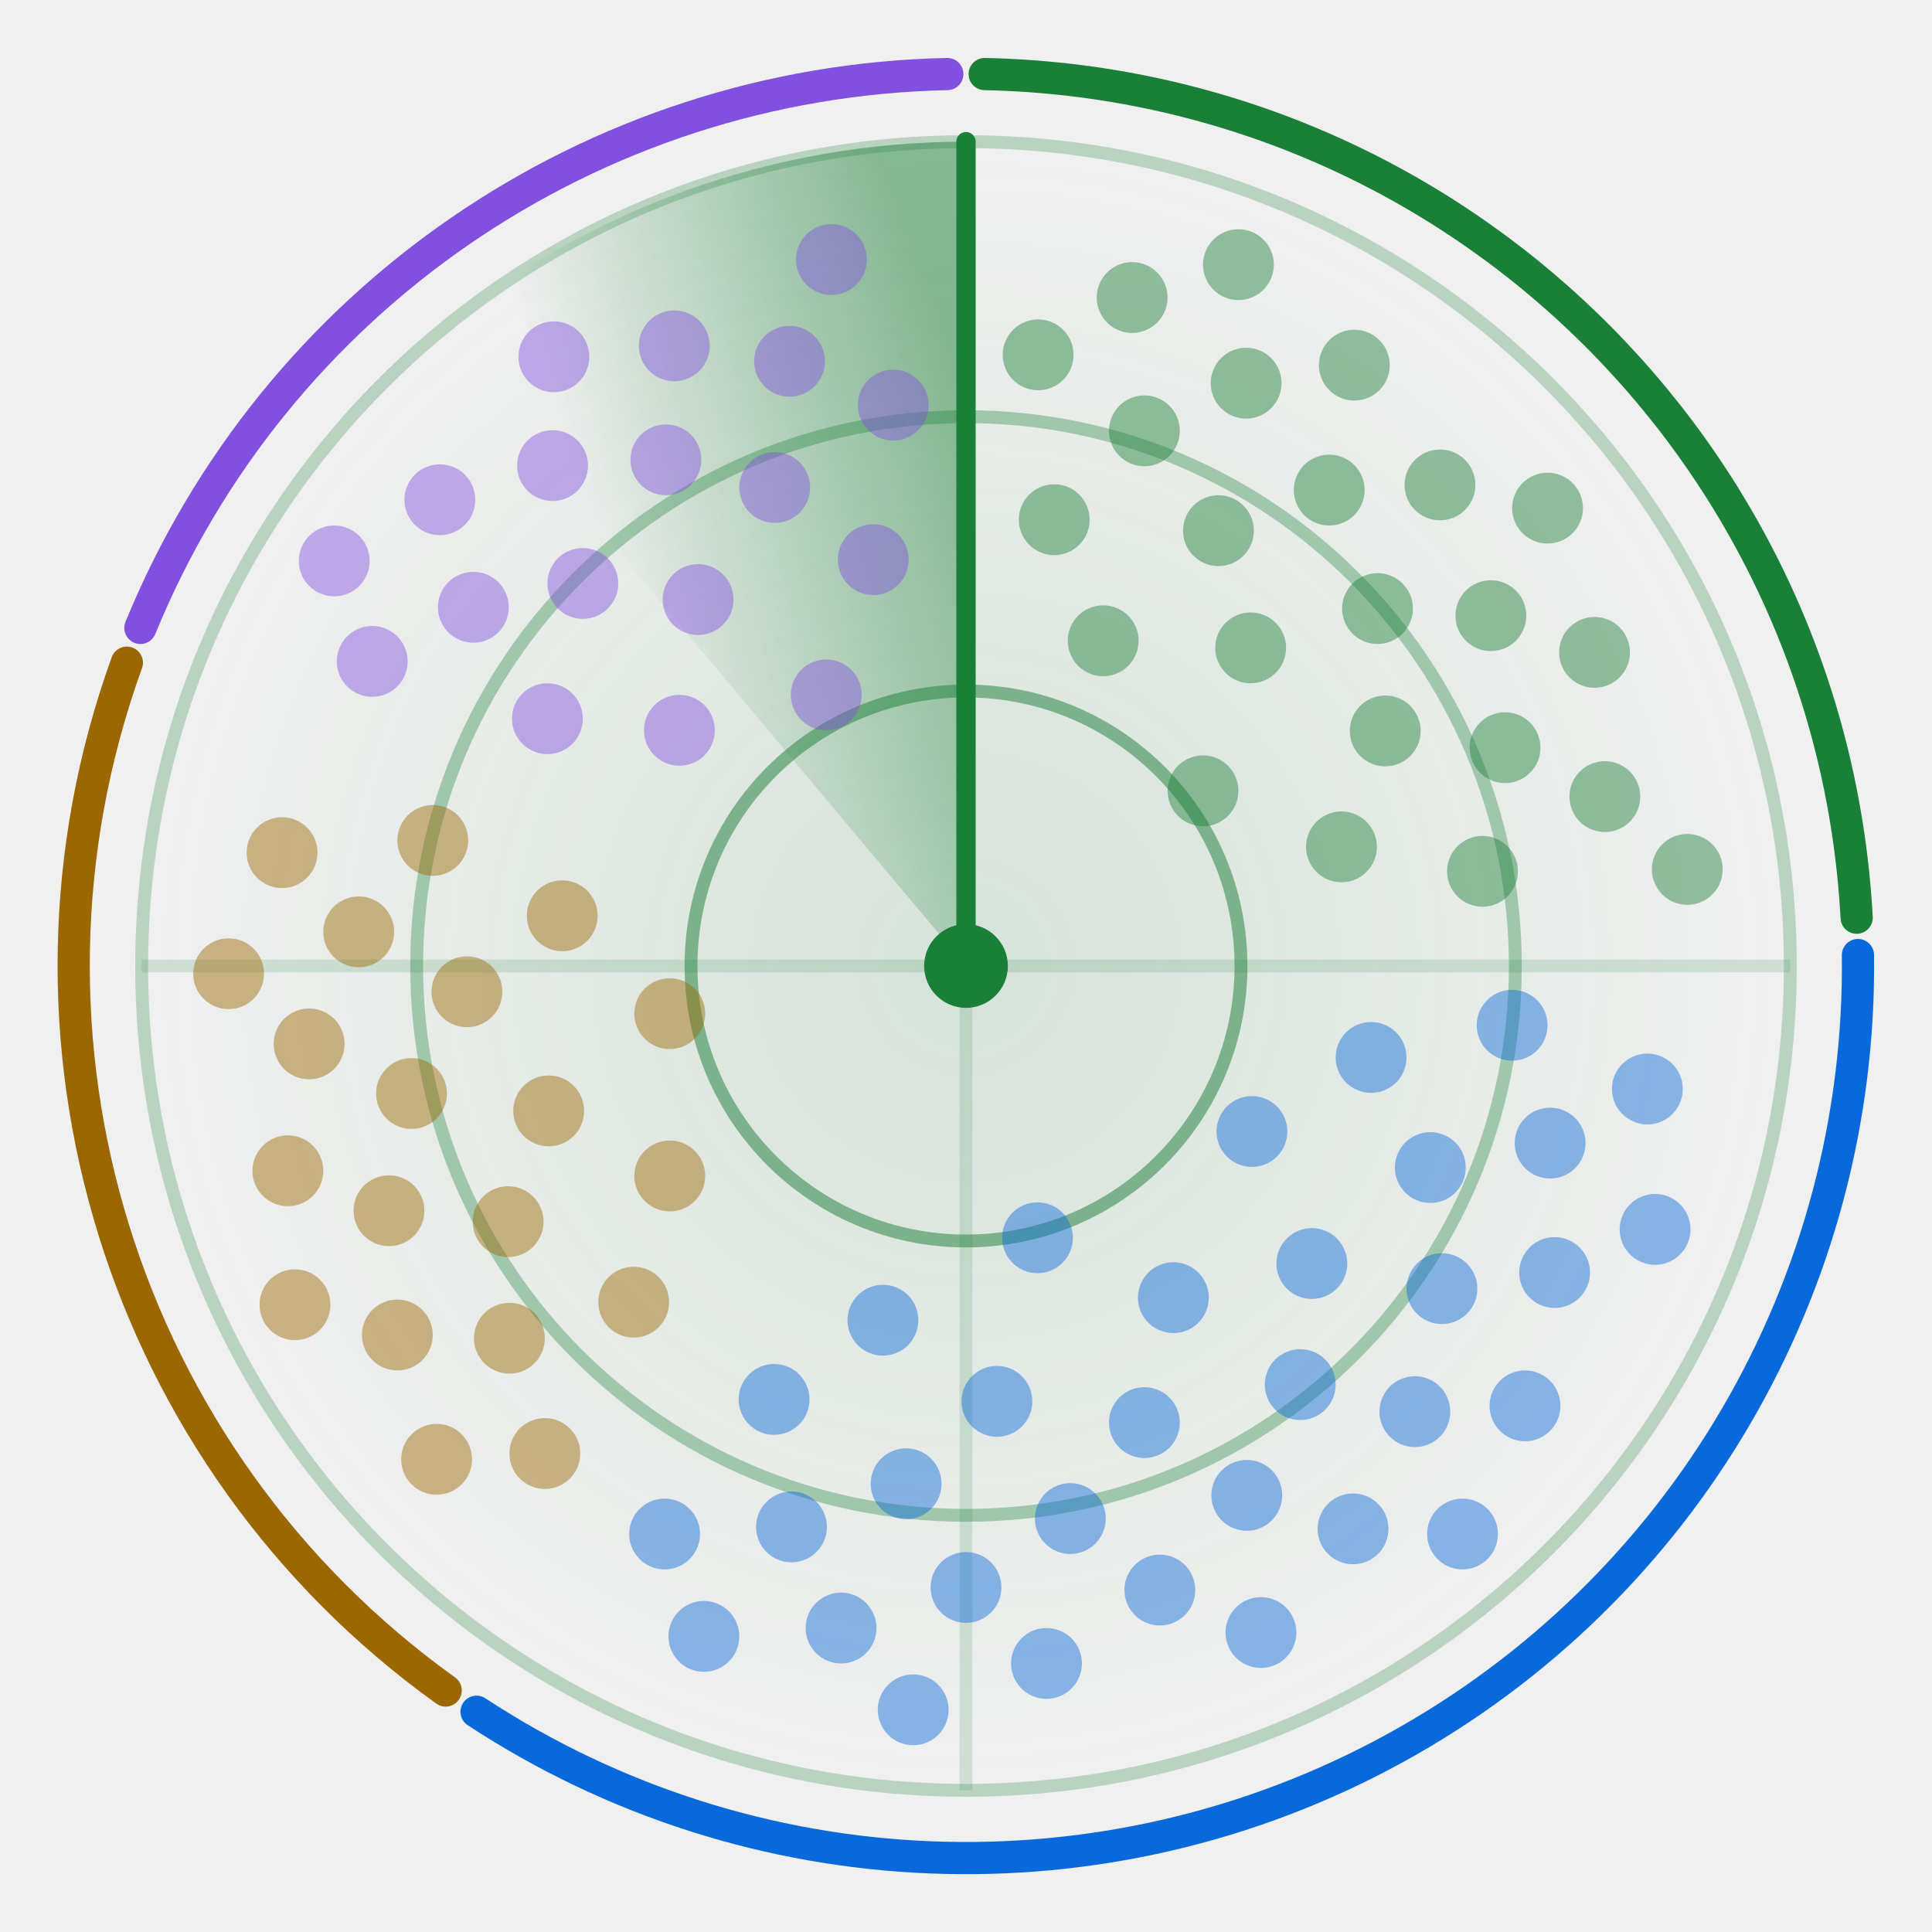
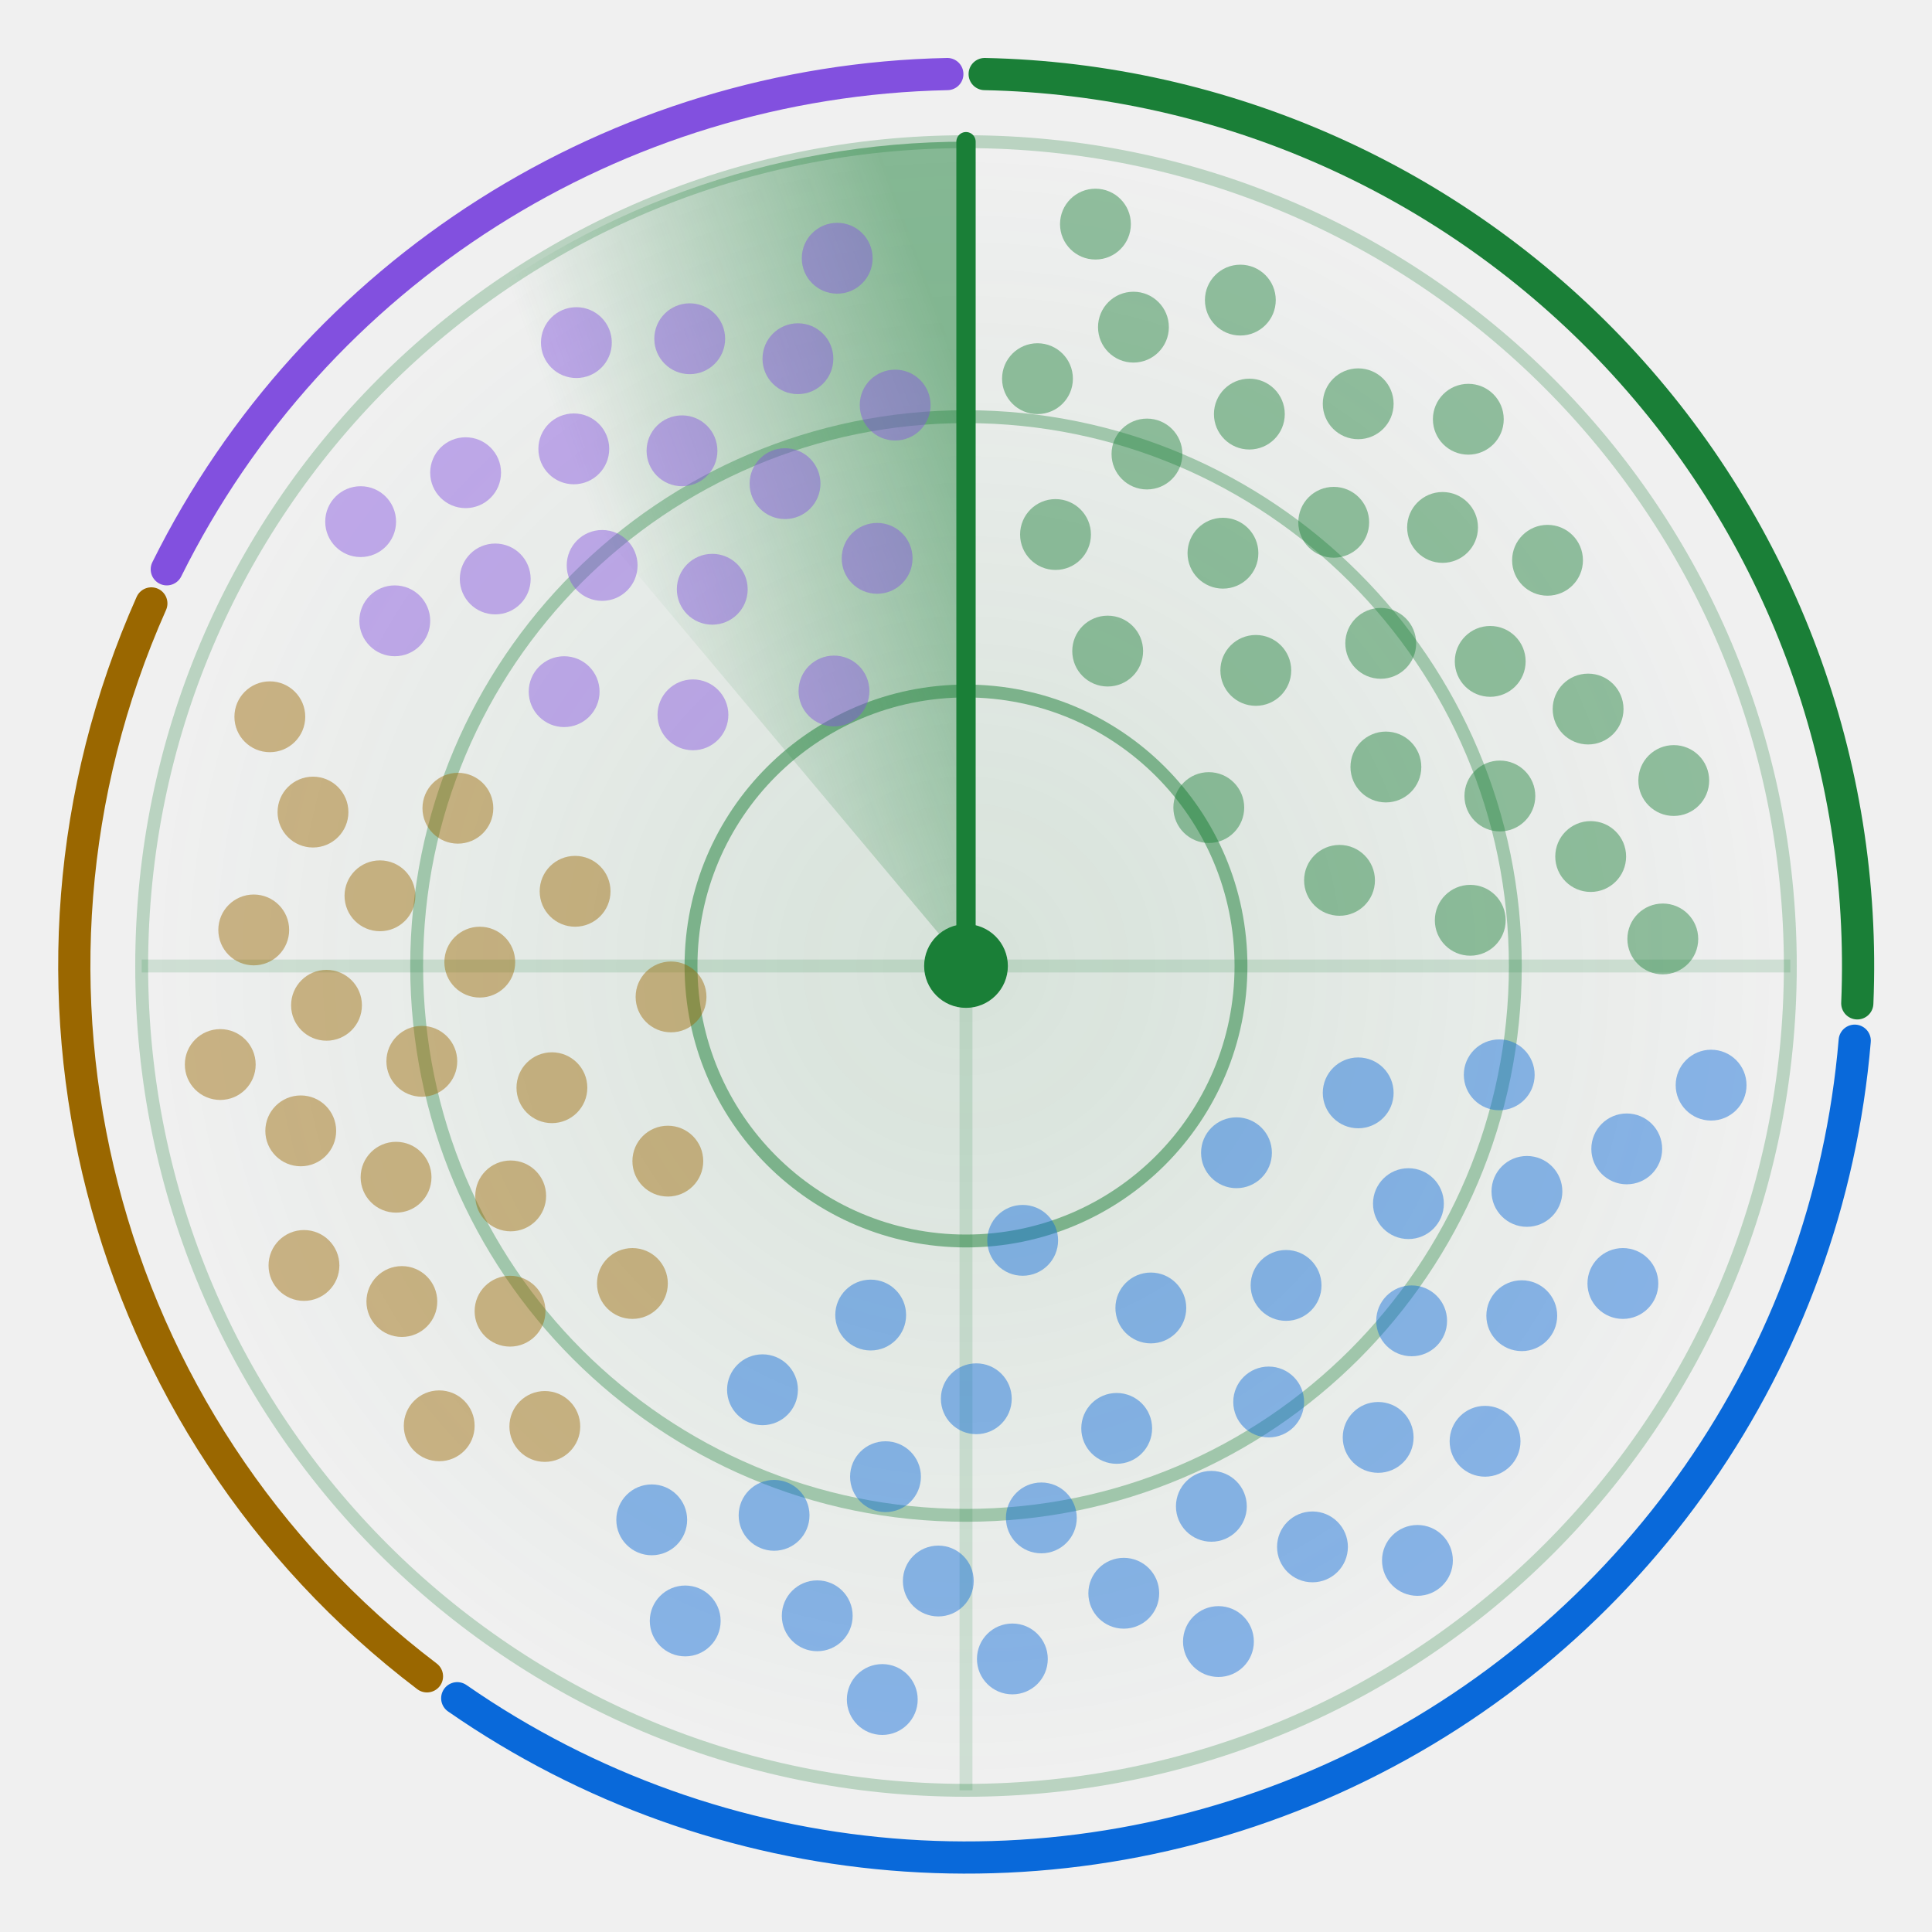
<svg xmlns="http://www.w3.org/2000/svg" width="300" height="300" viewBox="0 0 300 300" role="img" aria-labelledby="title">
  <style>.card{fill:#ffffff;stroke:#d1d9e0}.t{fill:#1f2328}.m{fill:#59636e}.ring{stroke:#1a7f37}.hub{fill:#1a7f37}.beam{stroke:#1a7f37}.s0,.s1,.g0,.g1{stop-color:#1a7f37}.a0{stop-color:#1a7f37}.a1{stop-color:#0969da}.dot.agents,.key.agents{fill:#1a7f37}.rim.agents{stroke:#1a7f37}.dot.apis,.key.apis{fill:#0969da}.rim.apis{stroke:#0969da}.dot.trials,.key.trials{fill:#9a6700}.rim.trials{stroke:#9a6700}.dot.aggregators,.key.aggregators{fill:#8250df}.rim.aggregators{stroke:#8250df}@media (prefers-color-scheme: dark) {.card{fill:#0d1117;stroke:#3d444d}.t{fill:#f0f6fc}.m{fill:#9198a1}.ring{stroke:#3fb950}.hub{fill:#3fb950}.beam{stroke:#3fb950}.s0,.s1,.g0,.g1{stop-color:#3fb950}.a0{stop-color:#3fb950}.a1{stop-color:#4493f8}.dot.agents,.key.agents{fill:#3fb950}.rim.agents{stroke:#3fb950}.dot.apis,.key.apis{fill:#4493f8}.rim.apis{stroke:#4493f8}.dot.trials,.key.trials{fill:#d29922}.rim.trials{stroke:#d29922}.dot.aggregators,.key.aggregators{fill:#ab7df8}.rim.aggregators{stroke:#ab7df8}}.rim{fill:none}.s0{stop-opacity:.5}.s1,.g1{stop-opacity:0}.g0{stop-opacity:.12}.dot{opacity:.45;animation:ping 6s linear infinite}@keyframes ping{0%,4%{opacity:1}55%,100%{opacity:.45}}.turning{animation:turn 6s linear infinite}@keyframes turn{to{transform:rotate(360deg)}}@media (prefers-reduced-motion: reduce) {.dot { animation: none; opacity: 1 } .turning { animation: none }}</style>
  <defs>
    <radialGradient id="glow">
      <stop class="g0" offset="0" />
      <stop class="g1" offset="1" />
    </radialGradient>
  </defs>
  <circle cx="150.0" cy="150.0" r="128.0" fill="url(#glow)" />
  <circle class="ring" cx="150.0" cy="150.0" r="42.7" fill="none" stroke-width="2" stroke-opacity=".5" />
  <circle class="ring" cx="150.0" cy="150.0" r="85.3" fill="none" stroke-width="2" stroke-opacity=".35" />
  <circle class="ring" cx="150.0" cy="150.0" r="128.0" fill="none" stroke-width="2" stroke-opacity=".25" />
  <path class="ring" d="M22.0 150.0H278.0M150.0 22.0V278.0" stroke-width="2" stroke-opacity=".15" />
-   <path class="rim agents" d="M152.9 11.5A138.5 138.5 0 0 1 288.3 142.5" stroke-width="5" stroke-linecap="round" />
-   <path class="rim apis" d="M288.5 148.3A138.5 138.5 0 0 1 74.0 265.8" stroke-width="5" stroke-linecap="round" />
-   <path class="rim trials" d="M69.2 262.5A138.5 138.5 0 0 1 19.7 102.9" stroke-width="5" stroke-linecap="round" />
-   <path class="rim aggregators" d="M21.8 97.5A138.5 138.5 0 0 1 147.1 11.5" stroke-width="5" stroke-linecap="round" />
+   <path class="rim agents" d="M152.9 11.5A138.5 138.5 0 0 1 288.4 155.8" stroke-width="5" stroke-linecap="round" />
+   <path class="rim apis" d="M288.0 161.6A138.5 138.5 0 0 1 71.0 263.7" stroke-width="5" stroke-linecap="round" />
+   <path class="rim trials" d="M66.3 260.3A138.5 138.5 0 0 1 23.5 93.7" stroke-width="5" stroke-linecap="round" />
+   <path class="rim aggregators" d="M25.9 88.4A138.5 138.5 0 0 1 147.1 11.5" stroke-width="5" stroke-linecap="round" />
  <defs>
    <linearGradient id="sweep" gradientUnits="userSpaceOnUse" x1="150.0" y1="60.4" x2="92.4" y2="81.4">
      <stop class="s0" offset="0" />
      <stop class="s1" offset="1" />
    </linearGradient>
  </defs>
  <g class="turning" style="transform-origin:150.0px 150.0px">
    <path fill="url(#sweep)" d="M150.0 150.0L67.7 51.9A128.0 128.0 0 0 1 150.0 22.0Z" />
    <line class="beam" x1="150.0" y1="150.0" x2="150.0" y2="22.0" stroke-width="3" stroke-linecap="round" />
  </g>
-   <circle class="dot agents" cx="186.8" cy="122.8" r="5.5" style="animation-delay:0.89s" />
-   <circle class="dot agents" cx="171.3" cy="99.5" r="5.5" style="animation-delay:0.38s" />
-   <circle class="dot agents" cx="208.3" cy="131.5" r="5.5" style="animation-delay:1.21s" />
-   <circle class="dot agents" cx="194.2" cy="100.6" r="5.5" style="animation-delay:0.70s" />
-   <circle class="dot agents" cx="163.7" cy="80.7" r="5.5" style="animation-delay:0.19s" />
-   <circle class="dot agents" cx="215.1" cy="113.5" r="5.5" style="animation-delay:1.01s" />
-   <circle class="dot agents" cx="189.2" cy="82.4" r="5.5" style="animation-delay:0.50s" />
-   <circle class="dot agents" cx="230.2" cy="135.3" r="5.5" style="animation-delay:1.33s" />
-   <circle class="dot agents" cx="213.9" cy="94.5" r="5.5" style="animation-delay:0.82s" />
-   <circle class="dot agents" cx="177.7" cy="66.9" r="5.5" style="animation-delay:0.31s" />
-   <circle class="dot agents" cx="233.7" cy="116.1" r="5.5" style="animation-delay:1.13s" />
-   <circle class="dot agents" cx="206.4" cy="76.1" r="5.5" style="animation-delay:0.62s" />
-   <circle class="dot agents" cx="161.2" cy="55.1" r="5.5" style="animation-delay:0.11s" />
-   <circle class="dot agents" cx="231.5" cy="95.6" r="5.5" style="animation-delay:0.94s" />
-   <circle class="dot agents" cx="193.5" cy="59.5" r="5.5" style="animation-delay:0.43s" />
-   <circle class="dot agents" cx="249.2" cy="123.7" r="5.5" style="animation-delay:1.25s" />
-   <circle class="dot agents" cx="223.6" cy="75.3" r="5.5" style="animation-delay:0.74s" />
-   <circle class="dot agents" cx="175.8" cy="46.2" r="5.5" style="animation-delay:0.23s" />
-   <circle class="dot agents" cx="247.6" cy="101.3" r="5.5" style="animation-delay:1.06s" />
-   <circle class="dot agents" cx="210.3" cy="56.7" r="5.5" style="animation-delay:0.55s" />
-   <circle class="dot agents" cx="262.0" cy="135.0" r="5.5" style="animation-delay:1.37s" />
-   <circle class="dot agents" cx="240.3" cy="78.9" r="5.5" style="animation-delay:0.86s" />
-   <circle class="dot agents" cx="192.3" cy="41.1" r="5.5" style="animation-delay:0.35s" />
-   <circle class="dot apis" cx="161.1" cy="192.2" r="5.5" style="animation-delay:2.75s" />
-   <circle class="dot apis" cx="194.4" cy="175.7" r="5.5" style="animation-delay:2.00s" />
-   <circle class="dot apis" cx="137.1" cy="205.0" r="5.5" style="animation-delay:3.22s" />
-   <circle class="dot apis" cx="182.2" cy="201.5" r="5.5" style="animation-delay:2.47s" />
-   <circle class="dot apis" cx="212.9" cy="164.2" r="5.5" style="animation-delay:1.71s" />
-   <circle class="dot apis" cx="154.8" cy="217.6" r="5.5" style="animation-delay:2.93s" />
-   <circle class="dot apis" cx="203.7" cy="196.2" r="5.5" style="animation-delay:2.18s" />
-   <circle class="dot apis" cx="120.2" cy="217.3" r="5.5" style="animation-delay:3.40s" />
-   <circle class="dot apis" cx="177.7" cy="220.9" r="5.5" style="animation-delay:2.64s" />
-   <circle class="dot apis" cx="222.1" cy="181.3" r="5.5" style="animation-delay:1.89s" />
-   <circle class="dot apis" cx="140.7" cy="230.4" r="5.5" style="animation-delay:3.11s" />
-   <circle class="dot apis" cx="201.9" cy="215.0" r="5.5" style="animation-delay:2.36s" />
-   <circle class="dot apis" cx="234.8" cy="159.2" r="5.5" style="animation-delay:1.60s" />
-   <circle class="dot apis" cx="166.2" cy="235.8" r="5.5" style="animation-delay:2.82s" />
-   <circle class="dot apis" cx="223.9" cy="200.1" r="5.5" style="animation-delay:2.07s" />
-   <circle class="dot apis" cx="122.9" cy="237.1" r="5.5" style="animation-delay:3.29s" />
-   <circle class="dot apis" cx="193.6" cy="232.2" r="5.5" style="animation-delay:2.53s" />
-   <circle class="dot apis" cx="240.7" cy="177.5" r="5.5" style="animation-delay:1.78s" />
-   <circle class="dot apis" cx="150.0" cy="246.5" r="5.5" style="animation-delay:3.00s" />
-   <circle class="dot apis" cx="219.7" cy="219.2" r="5.5" style="animation-delay:2.25s" />
-   <circle class="dot apis" cx="103.2" cy="238.2" r="5.5" style="animation-delay:3.47s" />
-   <circle class="dot apis" cx="180.1" cy="246.9" r="5.5" style="animation-delay:2.71s" />
-   <circle class="dot apis" cx="241.4" cy="197.6" r="5.5" style="animation-delay:1.96s" />
-   <circle class="dot apis" cx="130.6" cy="252.8" r="5.5" style="animation-delay:3.18s" />
-   <circle class="dot apis" cx="210.1" cy="237.4" r="5.5" style="animation-delay:2.42s" />
-   <circle class="dot apis" cx="255.8" cy="169.1" r="5.5" style="animation-delay:1.67s" />
-   <circle class="dot apis" cx="162.5" cy="258.3" r="5.5" style="animation-delay:2.89s" />
-   <circle class="dot apis" cx="236.8" cy="218.3" r="5.5" style="animation-delay:2.14s" />
-   <circle class="dot apis" cx="109.3" cy="254.1" r="5.5" style="animation-delay:3.36s" />
-   <circle class="dot apis" cx="195.8" cy="253.5" r="5.5" style="animation-delay:2.60s" />
-   <circle class="dot apis" cx="257.0" cy="190.9" r="5.5" style="animation-delay:1.85s" />
-   <circle class="dot apis" cx="141.8" cy="265.5" r="5.5" style="animation-delay:3.07s" />
-   <circle class="dot apis" cx="227.1" cy="238.2" r="5.5" style="animation-delay:2.31s" />
-   <circle class="dot trials" cx="104.0" cy="157.4" r="5.5" style="animation-delay:4.35s" />
-   <circle class="dot trials" cx="104.0" cy="182.6" r="5.5" style="animation-delay:3.91s" />
-   <circle class="dot trials" cx="87.3" cy="142.2" r="5.5" style="animation-delay:4.62s" />
-   <circle class="dot trials" cx="85.2" cy="172.5" r="5.5" style="animation-delay:4.18s" />
-   <circle class="dot trials" cx="98.4" cy="202.2" r="5.5" style="animation-delay:3.74s" />
-   <circle class="dot trials" cx="72.5" cy="154.0" r="5.5" style="animation-delay:4.45s" />
-   <circle class="dot trials" cx="78.9" cy="189.7" r="5.5" style="animation-delay:4.01s" />
-   <circle class="dot trials" cx="67.2" cy="130.5" r="5.5" style="animation-delay:4.72s" />
-   <circle class="dot trials" cx="63.9" cy="169.8" r="5.5" style="animation-delay:4.28s" />
-   <circle class="dot trials" cx="79.1" cy="207.8" r="5.5" style="animation-delay:3.85s" />
-   <circle class="dot trials" cx="55.7" cy="144.7" r="5.5" style="animation-delay:4.55s" />
-   <circle class="dot trials" cx="60.4" cy="188.0" r="5.5" style="animation-delay:4.12s" />
-   <circle class="dot trials" cx="84.6" cy="225.7" r="5.5" style="animation-delay:3.68s" />
-   <circle class="dot trials" cx="48.0" cy="162.1" r="5.5" style="animation-delay:4.39s" />
-   <circle class="dot trials" cx="61.7" cy="207.3" r="5.5" style="animation-delay:3.95s" />
-   <circle class="dot trials" cx="43.8" cy="132.4" r="5.5" style="animation-delay:4.66s" />
-   <circle class="dot trials" cx="44.7" cy="181.8" r="5.5" style="animation-delay:4.22s" />
-   <circle class="dot trials" cx="67.8" cy="226.6" r="5.5" style="animation-delay:3.78s" />
-   <circle class="dot trials" cx="35.5" cy="151.2" r="5.5" style="animation-delay:4.49s" />
-   <circle class="dot trials" cx="45.8" cy="202.6" r="5.5" style="animation-delay:4.05s" />
-   <circle class="dot aggregators" cx="128.3" cy="107.9" r="5.5" style="animation-delay:5.55s" />
-   <circle class="dot aggregators" cx="105.5" cy="113.4" r="5.5" style="animation-delay:5.16s" />
-   <circle class="dot aggregators" cx="135.6" cy="86.9" r="5.5" style="animation-delay:5.79s" />
-   <circle class="dot aggregators" cx="108.4" cy="93.1" r="5.5" style="animation-delay:5.40s" />
-   <circle class="dot aggregators" cx="85.0" cy="111.6" r="5.5" style="animation-delay:5.01s" />
-   <circle class="dot aggregators" cx="120.3" cy="75.7" r="5.5" style="animation-delay:5.64s" />
-   <circle class="dot aggregators" cx="90.5" cy="90.6" r="5.5" style="animation-delay:5.25s" />
-   <circle class="dot aggregators" cx="138.7" cy="62.9" r="5.5" style="animation-delay:5.88s" />
-   <circle class="dot aggregators" cx="103.4" cy="71.4" r="5.5" style="animation-delay:5.49s" />
-   <circle class="dot aggregators" cx="73.5" cy="94.3" r="5.5" style="animation-delay:5.10s" />
-   <circle class="dot aggregators" cx="122.6" cy="56.1" r="5.5" style="animation-delay:5.73s" />
-   <circle class="dot aggregators" cx="85.8" cy="72.3" r="5.5" style="animation-delay:5.34s" />
-   <circle class="dot aggregators" cx="57.8" cy="102.7" r="5.5" style="animation-delay:4.95s" />
-   <circle class="dot aggregators" cx="104.7" cy="53.7" r="5.5" style="animation-delay:5.58s" />
-   <circle class="dot aggregators" cx="68.3" cy="77.6" r="5.5" style="animation-delay:5.19s" />
-   <circle class="dot aggregators" cx="129.1" cy="40.3" r="5.5" style="animation-delay:5.82s" />
-   <circle class="dot aggregators" cx="86.0" cy="55.4" r="5.5" style="animation-delay:5.43s" />
-   <circle class="dot aggregators" cx="51.9" cy="87.1" r="5.5" style="animation-delay:5.04s" />
+   <circle class="dot agents" cx="187.7" cy="125.4" r="5.5" style="animation-delay:0.95s" />
+   <circle class="dot agents" cx="172.0" cy="101.1" r="5.5" style="animation-delay:0.40s" />
+   <circle class="dot agents" cx="208.0" cy="136.7" r="5.5" style="animation-delay:1.29s" />
+   <circle class="dot agents" cx="195.0" cy="104.1" r="5.5" style="animation-delay:0.74s" />
+   <circle class="dot agents" cx="163.9" cy="83.0" r="5.5" style="animation-delay:0.20s" />
+   <circle class="dot agents" cx="215.2" cy="119.1" r="5.5" style="animation-delay:1.08s" />
+   <circle class="dot agents" cx="189.9" cy="85.9" r="5.5" style="animation-delay:0.53s" />
+   <circle class="dot agents" cx="228.3" cy="142.9" r="5.5" style="animation-delay:1.41s" />
+   <circle class="dot agents" cx="214.4" cy="99.9" r="5.5" style="animation-delay:0.87s" />
+   <circle class="dot agents" cx="178.1" cy="70.5" r="5.5" style="animation-delay:0.32s" />
+   <circle class="dot agents" cx="232.9" cy="123.6" r="5.5" style="animation-delay:1.21s" />
+   <circle class="dot agents" cx="207.1" cy="81.1" r="5.5" style="animation-delay:0.66s" />
+   <circle class="dot agents" cx="161.1" cy="58.8" r="5.5" style="animation-delay:0.12s" />
+   <circle class="dot agents" cx="231.4" cy="102.7" r="5.5" style="animation-delay:1.00s" />
+   <circle class="dot agents" cx="194.0" cy="64.3" r="5.5" style="animation-delay:0.45s" />
+   <circle class="dot agents" cx="247.0" cy="133.0" r="5.5" style="animation-delay:1.33s" />
+   <circle class="dot agents" cx="224.0" cy="81.9" r="5.5" style="animation-delay:0.79s" />
+   <circle class="dot agents" cx="176.0" cy="50.8" r="5.5" style="animation-delay:0.24s" />
+   <circle class="dot agents" cx="246.6" cy="110.1" r="5.5" style="animation-delay:1.13s" />
+   <circle class="dot agents" cx="210.9" cy="62.7" r="5.5" style="animation-delay:0.58s" />
+   <circle class="dot agents" cx="258.2" cy="145.8" r="5.5" style="animation-delay:1.46s" />
+   <circle class="dot agents" cx="240.3" cy="87.0" r="5.5" style="animation-delay:0.92s" />
+   <circle class="dot agents" cx="192.6" cy="46.6" r="5.5" style="animation-delay:0.37s" />
+   <circle class="dot agents" cx="259.9" cy="121.2" r="5.5" style="animation-delay:1.25s" />
+   <circle class="dot agents" cx="228.0" cy="65.1" r="5.5" style="animation-delay:0.71s" />
+   <circle class="dot agents" cx="170.1" cy="34.8" r="5.5" style="animation-delay:0.16s" />
+   <circle class="dot apis" cx="158.8" cy="192.6" r="5.5" style="animation-delay:2.81s" />
+   <circle class="dot apis" cx="192.0" cy="179.0" r="5.5" style="animation-delay:2.08s" />
+   <circle class="dot apis" cx="135.2" cy="204.2" r="5.5" style="animation-delay:3.26s" />
+   <circle class="dot apis" cx="178.7" cy="203.1" r="5.5" style="animation-delay:2.53s" />
+   <circle class="dot apis" cx="210.9" cy="169.7" r="5.5" style="animation-delay:1.80s" />
+   <circle class="dot apis" cx="151.6" cy="217.2" r="5.5" style="animation-delay:2.98s" />
+   <circle class="dot apis" cx="199.7" cy="199.6" r="5.5" style="animation-delay:2.25s" />
+   <circle class="dot apis" cx="118.4" cy="215.8" r="5.5" style="animation-delay:3.43s" />
+   <circle class="dot apis" cx="173.4" cy="221.8" r="5.5" style="animation-delay:2.70s" />
+   <circle class="dot apis" cx="218.7" cy="186.9" r="5.5" style="animation-delay:1.97s" />
+   <circle class="dot apis" cx="137.5" cy="229.3" r="5.5" style="animation-delay:3.15s" />
+   <circle class="dot apis" cx="197.0" cy="217.7" r="5.5" style="animation-delay:2.42s" />
+   <circle class="dot apis" cx="232.8" cy="166.9" r="5.5" style="animation-delay:1.69s" />
+   <circle class="dot apis" cx="161.7" cy="235.7" r="5.5" style="animation-delay:2.87s" />
+   <circle class="dot apis" cx="219.2" cy="205.1" r="5.5" style="animation-delay:2.14s" />
+   <circle class="dot apis" cx="120.2" cy="235.3" r="5.5" style="animation-delay:3.32s" />
+   <circle class="dot apis" cx="188.1" cy="233.9" r="5.5" style="animation-delay:2.59s" />
+   <circle class="dot apis" cx="237.1" cy="185.0" r="5.5" style="animation-delay:1.86s" />
+   <circle class="dot apis" cx="145.7" cy="245.5" r="5.5" style="animation-delay:3.04s" />
+   <circle class="dot apis" cx="214.0" cy="223.2" r="5.5" style="animation-delay:2.31s" />
+   <circle class="dot apis" cx="101.2" cy="236.0" r="5.5" style="animation-delay:3.49s" />
+   <circle class="dot apis" cx="174.5" cy="247.4" r="5.5" style="animation-delay:2.76s" />
+   <circle class="dot apis" cx="236.3" cy="204.3" r="5.5" style="animation-delay:2.04s" />
+   <circle class="dot apis" cx="126.9" cy="250.9" r="5.5" style="animation-delay:3.21s" />
+   <circle class="dot apis" cx="203.8" cy="240.2" r="5.5" style="animation-delay:2.49s" />
+   <circle class="dot apis" cx="252.6" cy="178.4" r="5.5" style="animation-delay:1.76s" />
+   <circle class="dot apis" cx="157.2" cy="257.6" r="5.5" style="animation-delay:2.94s" />
+   <circle class="dot apis" cx="230.6" cy="223.8" r="5.5" style="animation-delay:2.21s" />
+   <circle class="dot apis" cx="106.4" cy="251.7" r="5.5" style="animation-delay:3.39s" />
+   <circle class="dot apis" cx="189.2" cy="254.9" r="5.5" style="animation-delay:2.66s" />
+   <circle class="dot apis" cx="252.0" cy="199.3" r="5.5" style="animation-delay:1.93s" />
+   <circle class="dot apis" cx="137.0" cy="263.9" r="5.5" style="animation-delay:3.11s" />
+   <circle class="dot apis" cx="220.1" cy="242.3" r="5.5" style="animation-delay:2.38s" />
+   <circle class="dot apis" cx="265.7" cy="168.5" r="5.5" style="animation-delay:1.65s" />
+   <circle class="dot trials" cx="104.2" cy="154.8" r="5.5" style="animation-delay:4.40s" />
+   <circle class="dot trials" cx="103.7" cy="180.3" r="5.5" style="animation-delay:3.95s" />
+   <circle class="dot trials" cx="89.3" cy="138.4" r="5.5" style="animation-delay:4.68s" />
+   <circle class="dot trials" cx="85.7" cy="168.9" r="5.5" style="animation-delay:4.23s" />
+   <circle class="dot trials" cx="98.2" cy="199.3" r="5.5" style="animation-delay:3.77s" />
+   <circle class="dot trials" cx="74.5" cy="149.4" r="5.5" style="animation-delay:4.51s" />
+   <circle class="dot trials" cx="79.3" cy="185.7" r="5.5" style="animation-delay:4.05s" />
+   <circle class="dot trials" cx="71.1" cy="125.5" r="5.5" style="animation-delay:4.79s" />
+   <circle class="dot trials" cx="65.5" cy="164.8" r="5.5" style="animation-delay:4.33s" />
+   <circle class="dot trials" cx="79.2" cy="203.6" r="5.5" style="animation-delay:3.88s" />
+   <circle class="dot trials" cx="59.0" cy="139.1" r="5.5" style="animation-delay:4.61s" />
+   <circle class="dot trials" cx="61.5" cy="182.8" r="5.5" style="animation-delay:4.16s" />
+   <circle class="dot trials" cx="84.6" cy="221.5" r="5.5" style="animation-delay:3.71s" />
+   <circle class="dot trials" cx="50.7" cy="156.1" r="5.5" style="animation-delay:4.44s" />
+   <circle class="dot trials" cx="62.4" cy="202.1" r="5.5" style="animation-delay:3.99s" />
+   <circle class="dot trials" cx="48.6" cy="126.1" r="5.5" style="animation-delay:4.72s" />
+   <circle class="dot trials" cx="46.7" cy="175.6" r="5.5" style="animation-delay:4.27s" />
+   <circle class="dot trials" cx="68.2" cy="221.4" r="5.5" style="animation-delay:3.81s" />
+   <circle class="dot trials" cx="39.4" cy="144.4" r="5.5" style="animation-delay:4.55s" />
+   <circle class="dot trials" cx="47.2" cy="196.5" r="5.5" style="animation-delay:4.09s" />
+   <circle class="dot trials" cx="41.9" cy="111.3" r="5.5" style="animation-delay:4.83s" />
+   <circle class="dot trials" cx="34.2" cy="165.3" r="5.5" style="animation-delay:4.37s" />
+   <circle class="dot aggregators" cx="129.5" cy="107.3" r="5.5" style="animation-delay:5.57s" />
+   <circle class="dot aggregators" cx="107.6" cy="111.0" r="5.5" style="animation-delay:5.21s" />
+   <circle class="dot aggregators" cx="136.2" cy="86.7" r="5.5" style="animation-delay:5.80s" />
+   <circle class="dot aggregators" cx="110.6" cy="91.5" r="5.5" style="animation-delay:5.43s" />
+   <circle class="dot aggregators" cx="87.6" cy="107.4" r="5.5" style="animation-delay:5.07s" />
+   <circle class="dot aggregators" cx="121.9" cy="75.1" r="5.5" style="animation-delay:5.66s" />
+   <circle class="dot aggregators" cx="93.5" cy="87.8" r="5.5" style="animation-delay:5.30s" />
+   <circle class="dot aggregators" cx="139.0" cy="62.9" r="5.5" style="animation-delay:5.88s" />
+   <circle class="dot aggregators" cx="105.9" cy="70.0" r="5.5" style="animation-delay:5.52s" />
+   <circle class="dot aggregators" cx="76.9" cy="89.9" r="5.5" style="animation-delay:5.16s" />
+   <circle class="dot aggregators" cx="123.9" cy="55.7" r="5.5" style="animation-delay:5.74s" />
+   <circle class="dot aggregators" cx="89.1" cy="69.7" r="5.5" style="animation-delay:5.38s" />
+   <circle class="dot aggregators" cx="61.3" cy="96.4" r="5.5" style="animation-delay:5.02s" />
+   <circle class="dot aggregators" cx="107.1" cy="52.6" r="5.5" style="animation-delay:5.60s" />
+   <circle class="dot aggregators" cx="72.3" cy="73.4" r="5.5" style="animation-delay:5.24s" />
+   <circle class="dot aggregators" cx="130.0" cy="40.1" r="5.5" style="animation-delay:5.83s" />
+   <circle class="dot aggregators" cx="89.5" cy="53.2" r="5.5" style="animation-delay:5.47s" />
+   <circle class="dot aggregators" cx="56.0" cy="81.0" r="5.5" style="animation-delay:5.10s" />
  <circle class="hub" cx="150.0" cy="150.0" r="6.5" />
</svg>
